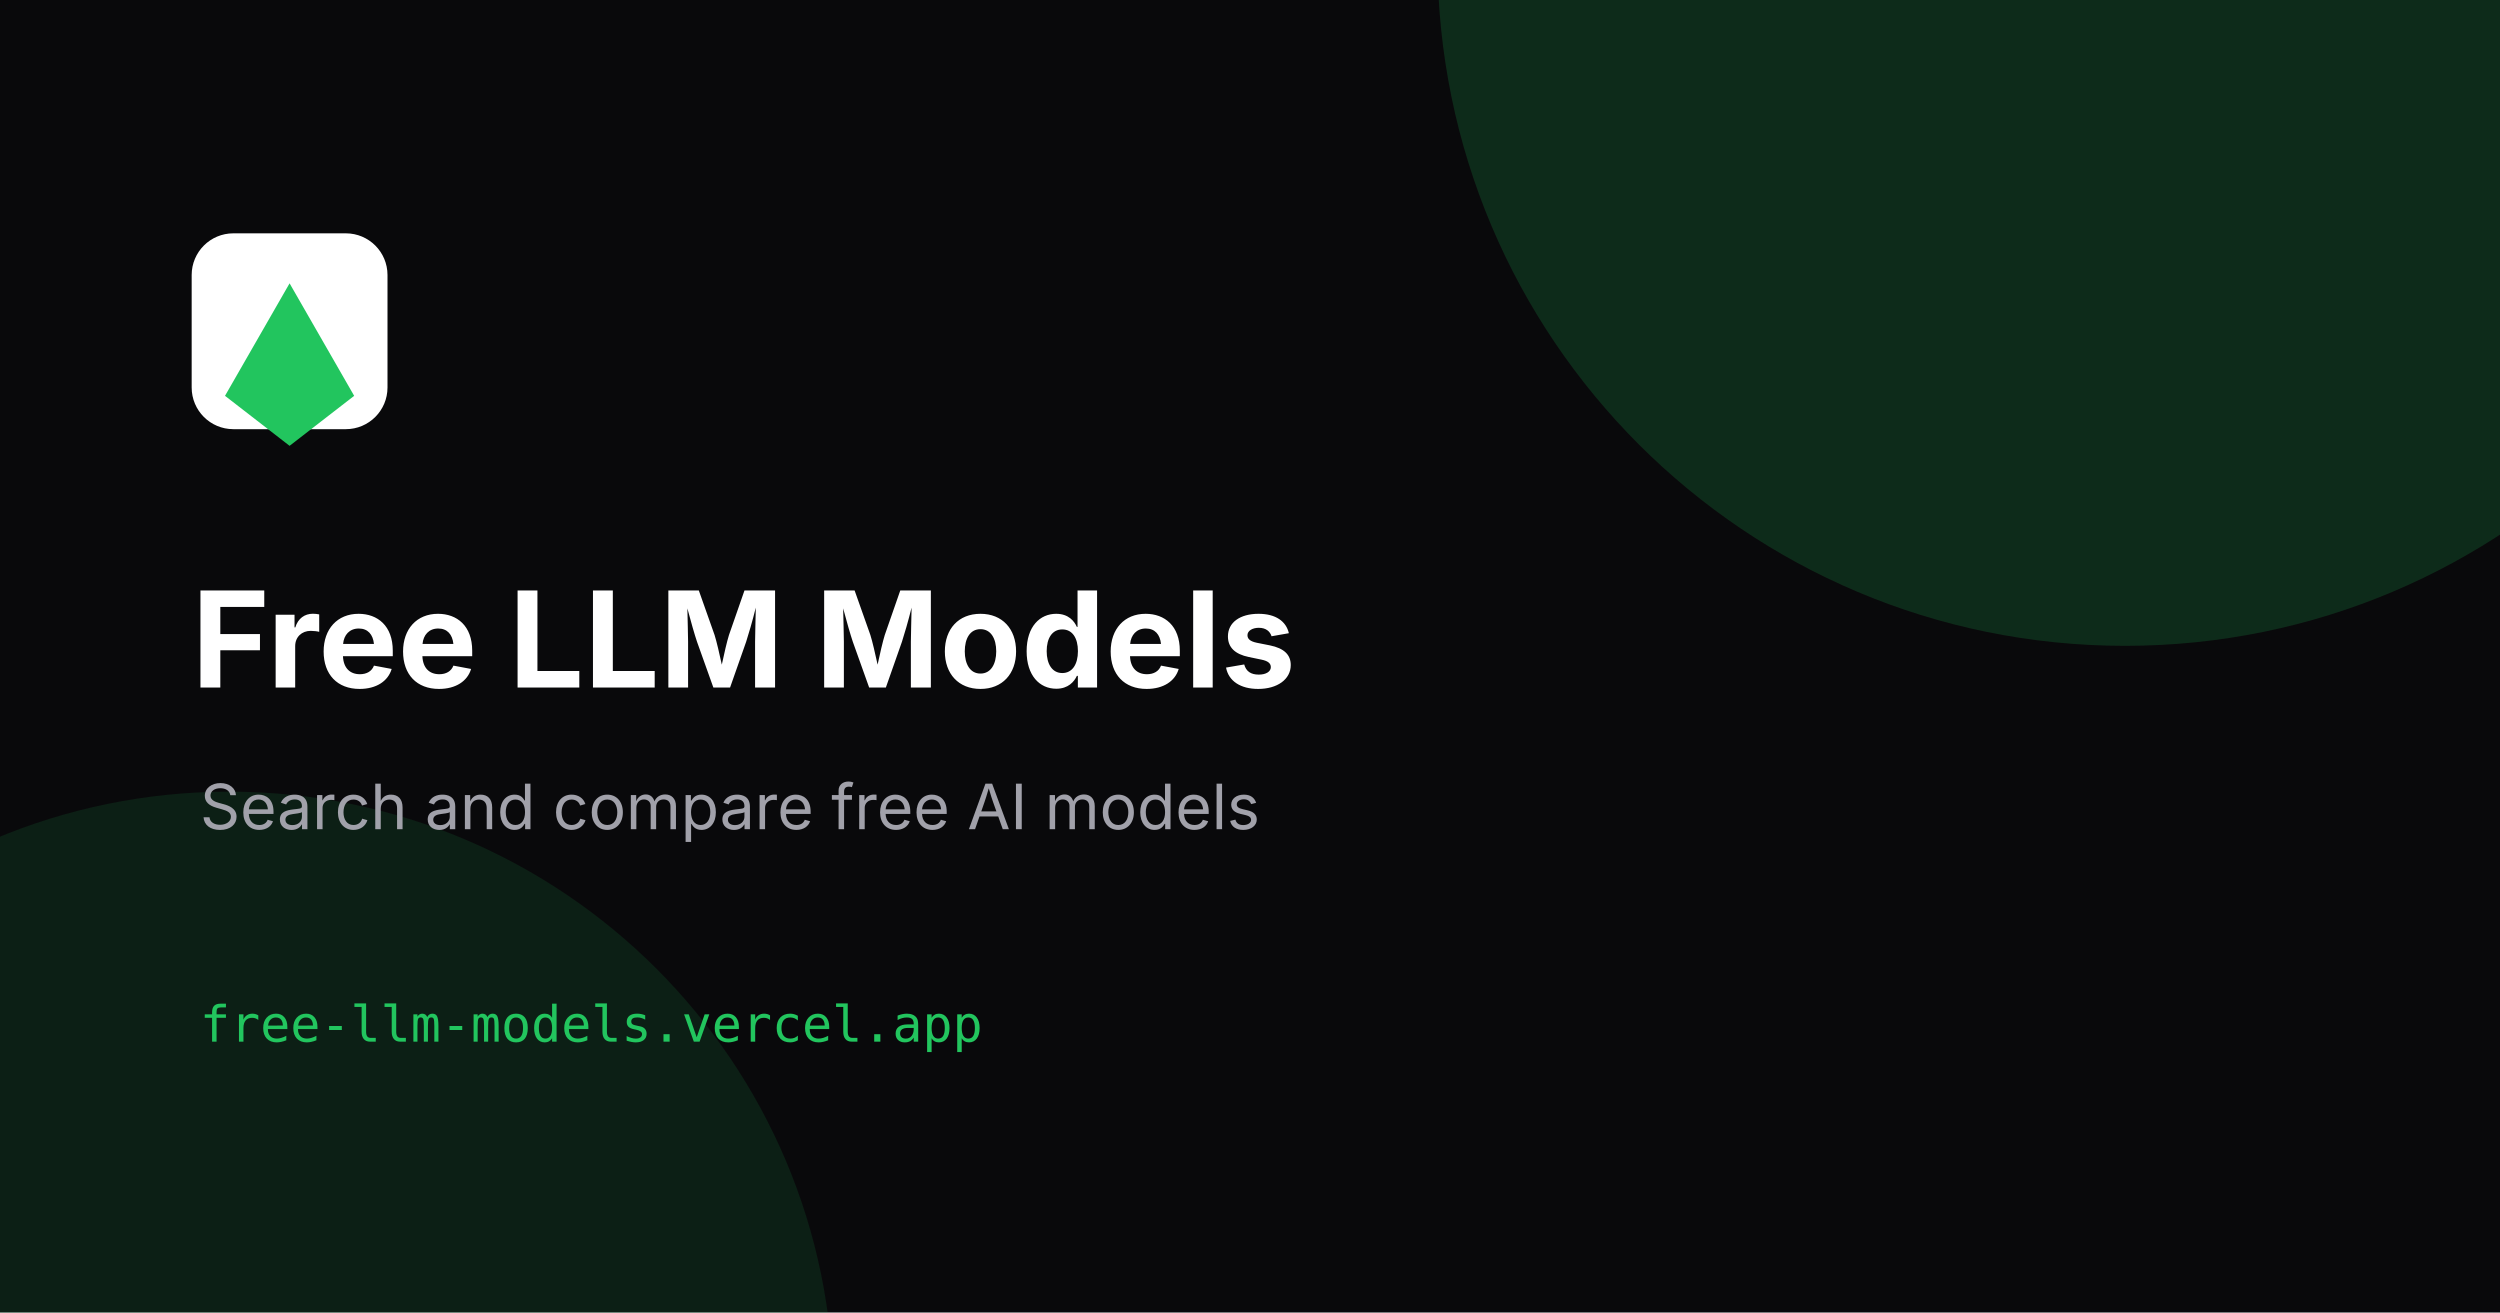
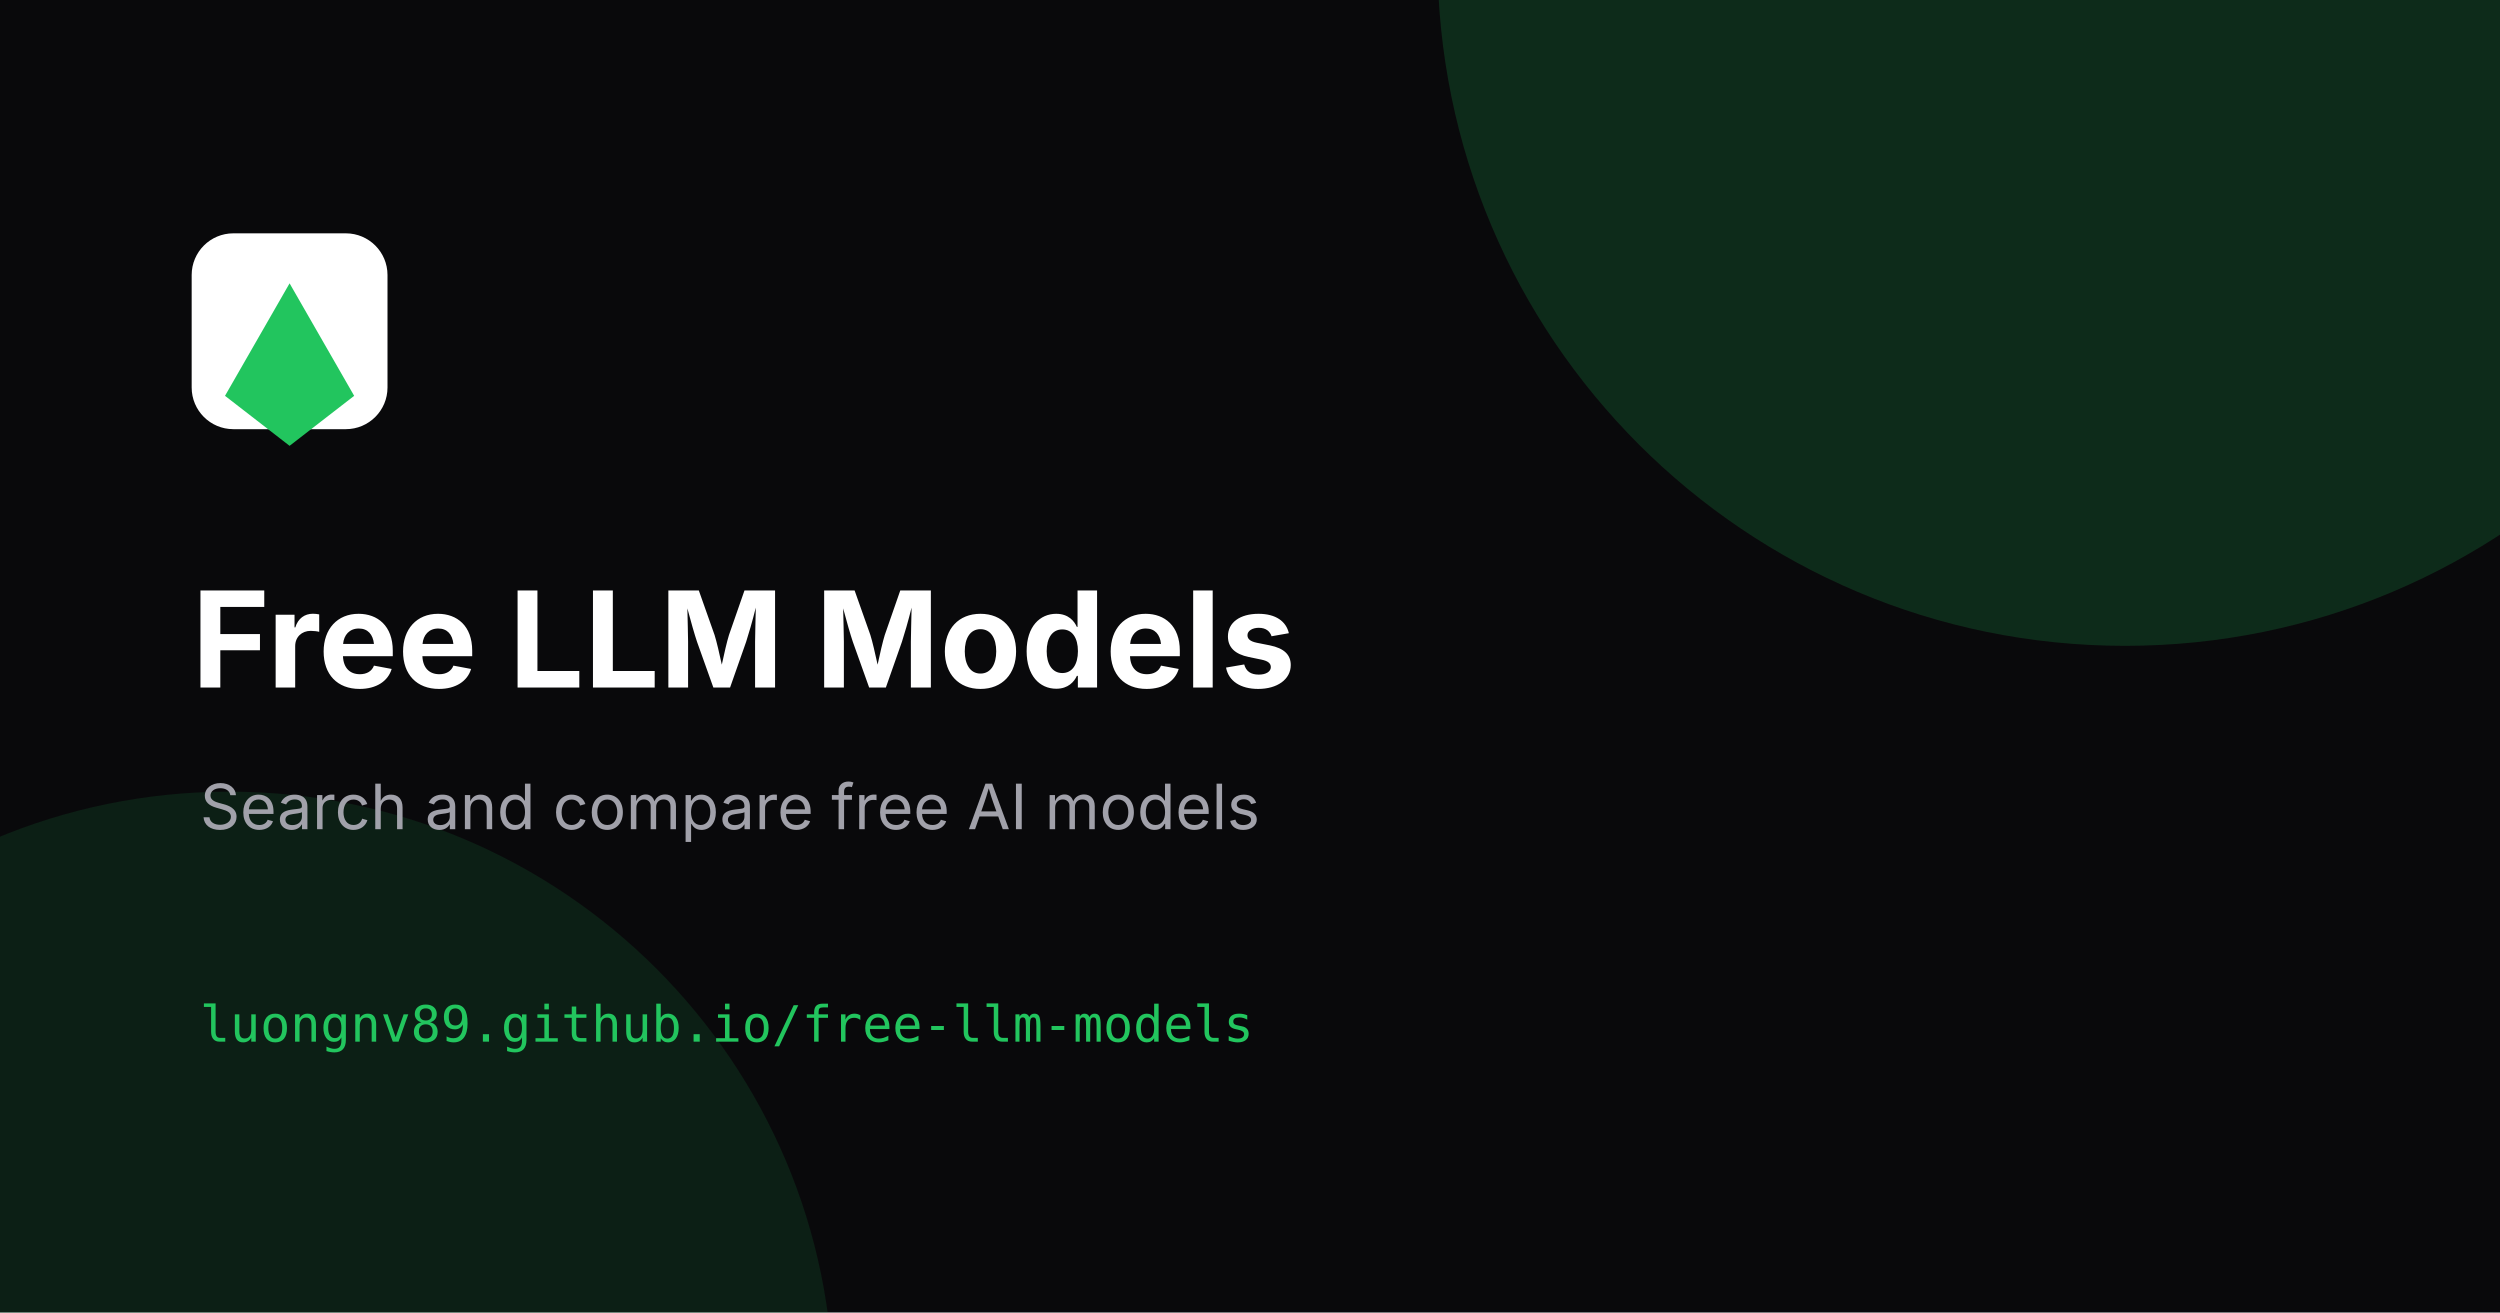
<svg xmlns="http://www.w3.org/2000/svg" width="1200" height="630" viewBox="0 0 1200 630" role="img" aria-labelledby="title desc">
  <rect width="1200" height="630" fill="#09090b" />
  <circle cx="1020" cy="-20" r="330" fill="#22c55e" opacity="0.18" />
  <circle cx="110" cy="670" r="290" fill="#22c55e" opacity="0.12" />
  <rect x="92" y="112" width="94" height="94" rx="20" fill="#fff" />
  <path d="M139 136l31 54-31 24-31-24z" fill="#22c55e" />
  <text x="92" y="330" fill="#fff" font-family="Inter,Arial,sans-serif" font-size="64" font-weight="700">Free LLM Models</text>
  <text x="96" y="398" fill="#a1a1aa" font-family="Inter,Arial,sans-serif" font-size="30">Search and compare free AI models</text>
-   <text x="96" y="500" fill="#22c55e" font-family="ui-monospace,SFMono-Regular,Menlo,monospace" font-size="24">free-llm-models.vercel.app</text>
+   <text x="96" y="500" fill="#22c55e" font-family="ui-monospace,SFMono-Regular,Menlo,monospace" font-size="24">luongnv89.github.io/free-llm-models</text>
</svg>
